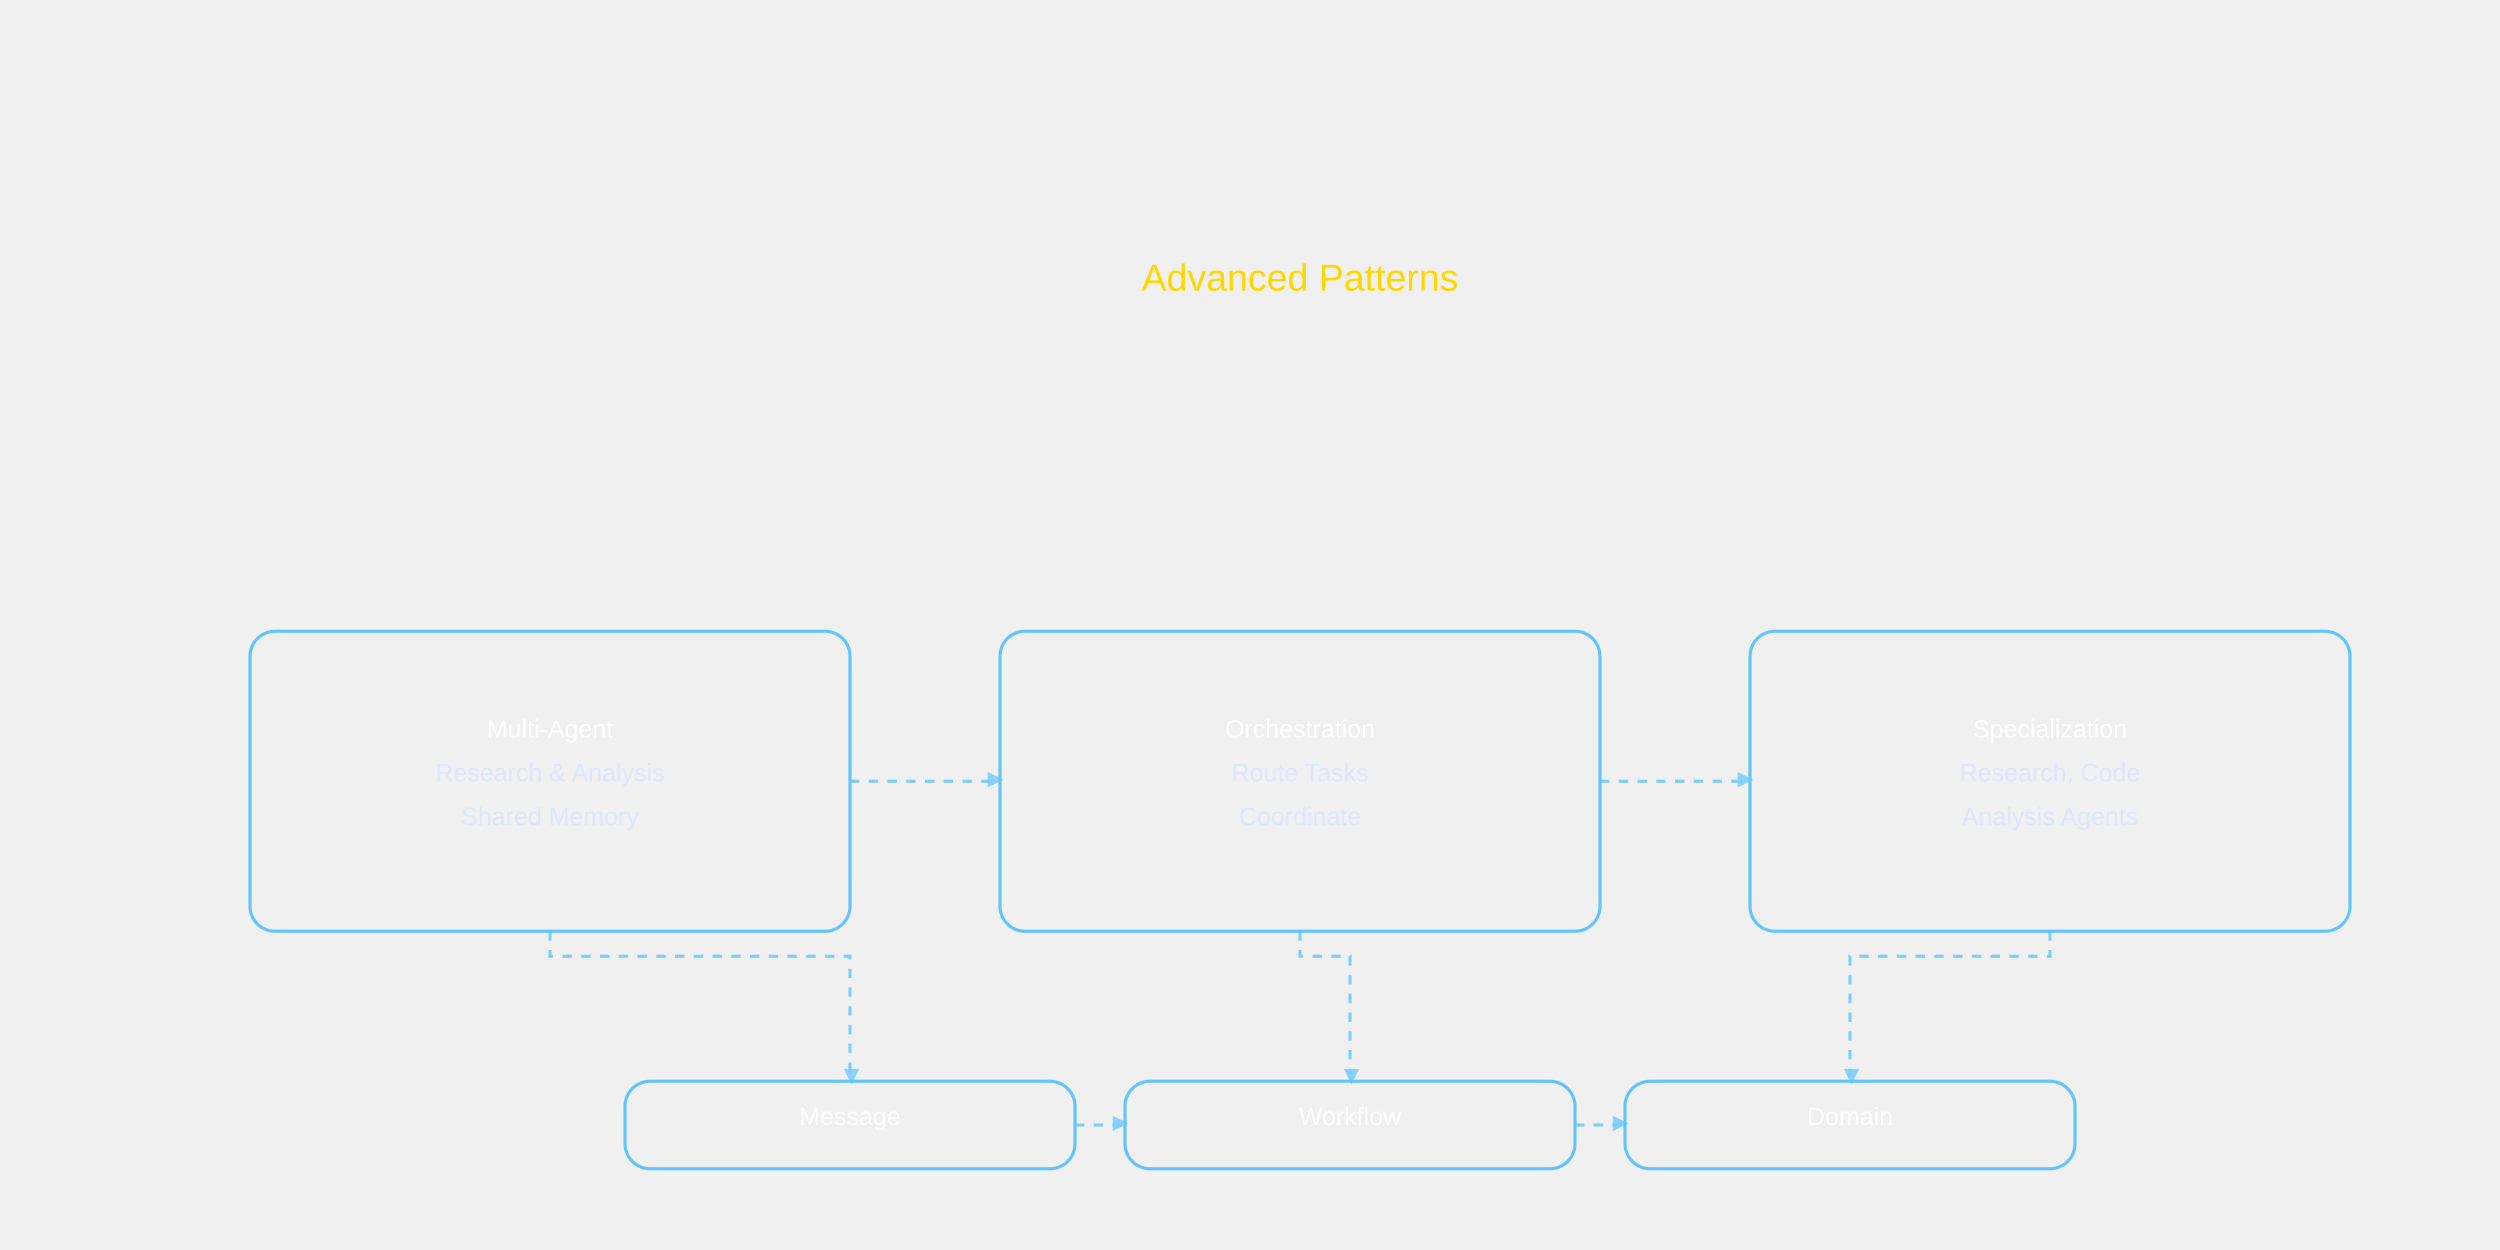
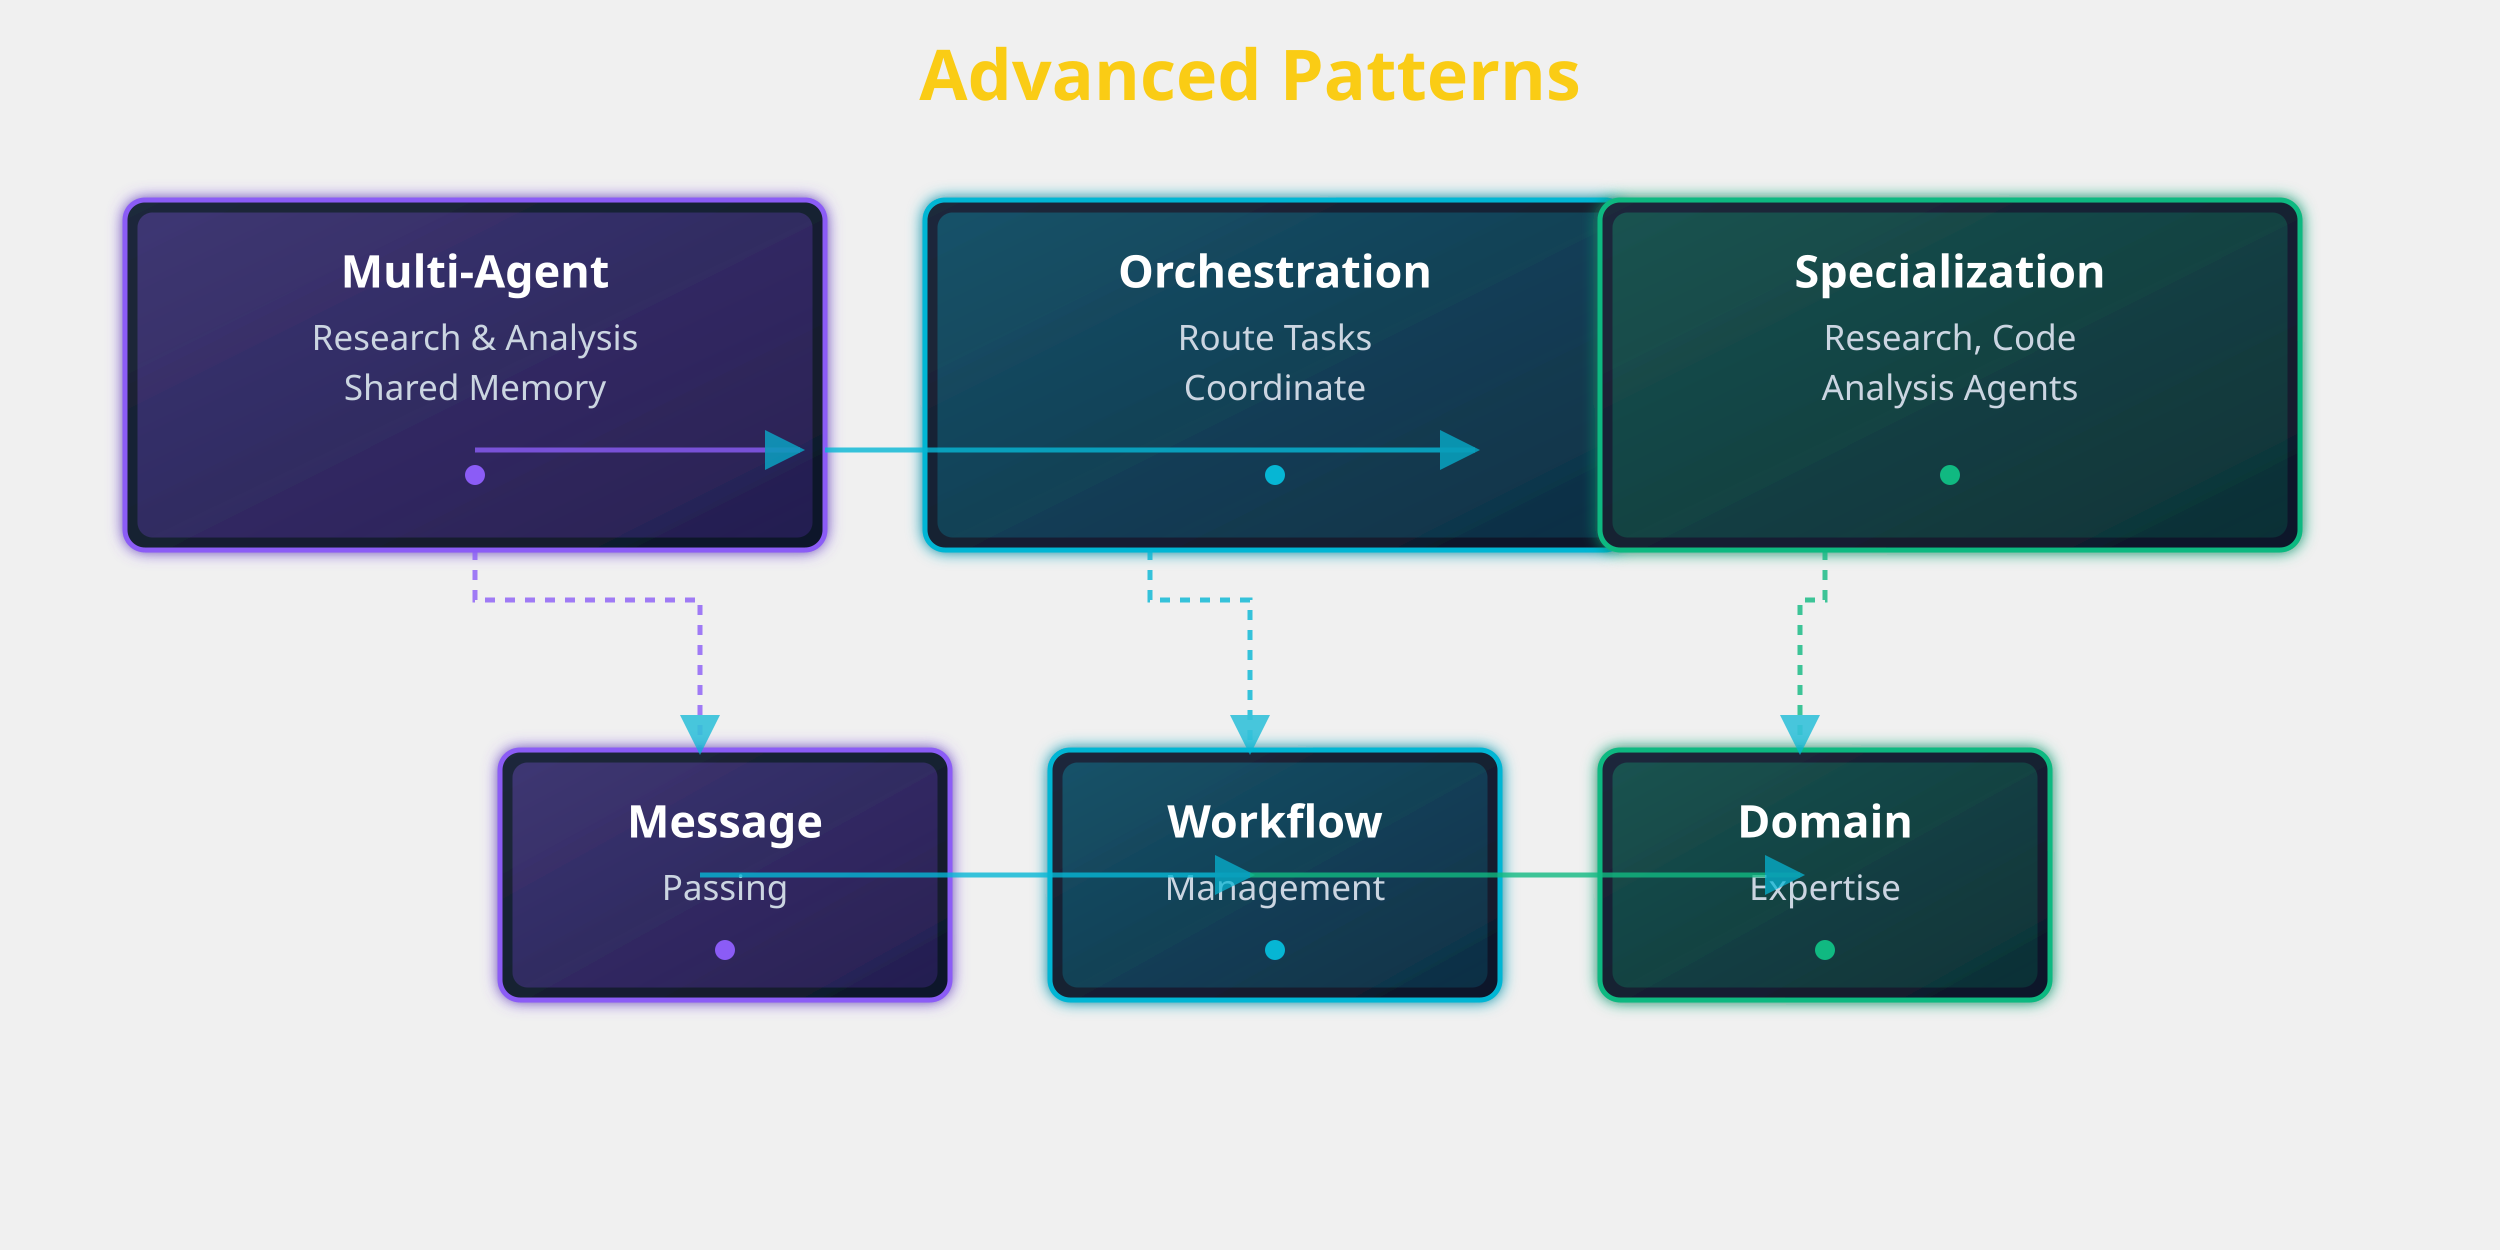
- <svg xmlns="http://www.w3.org/2000/svg" width="400" height="200">
+ <svg xmlns="http://www.w3.org/2000/svg" width="1000" height="500" viewBox="0 0 1000 500">
  <defs>
-     <linearGradient id="bg" x1="0" y1="0" x2="1" y2="1">
-       <stop offset="0" stop-color="#0a1b4e" />
-       <stop offset="1" stop-color="#001635" />
+     <linearGradient id="boxGrad" x1="0%" y1="0%" x2="100%" y2="100%">
+       <stop offset="0%" style="stop-color:#1e293b;stop-opacity:1" />
+       <stop offset="100%" style="stop-color:#0f172a;stop-opacity:1" />
    </linearGradient>
-     <marker id="arrowhead" markerWidth="5" markerHeight="5" refX="4" refY="3" orient="auto">
-       <polygon points="0 0, 5 2.5, 0 5" fill="#5fc4ff" opacity="0.9" />
+     <linearGradient id="cyanGrad" x1="0%" y1="0%" x2="100%" y2="100%">
+       <stop offset="0%" style="stop-color:#06b6d4;stop-opacity:0.3" />
+       <stop offset="100%" style="stop-color:#0891b2;stop-opacity:0.2" />
+     </linearGradient>
+     <linearGradient id="purpleGrad" x1="0%" y1="0%" x2="100%" y2="100%">
+       <stop offset="0%" style="stop-color:#8b5cf6;stop-opacity:0.3" />
+       <stop offset="100%" style="stop-color:#7c3aed;stop-opacity:0.2" />
+     </linearGradient>
+     <linearGradient id="greenGrad" x1="0%" y1="0%" x2="100%" y2="100%">
+       <stop offset="0%" style="stop-color:#10b981;stop-opacity:0.3" />
+       <stop offset="100%" style="stop-color:#059669;stop-opacity:0.2" />
+     </linearGradient>
+     <filter id="glow">
+       <feGaussianBlur stdDeviation="3" result="coloredBlur" />
+       <feMerge>
+         <feMergeNode in="coloredBlur" />
+         <feMergeNode in="SourceGraphic" />
+       </feMerge>
+     </filter>
+     <marker id="arrowhead" markerWidth="8" markerHeight="8" refX="7" refY="4" orient="auto">
+       <polygon points="0 0, 8 4, 0 8" fill="#06b6d4" opacity="0.9" />
    </marker>
  </defs>
-   <text x="208.0" y="46.5" font-family="Arial, sans-serif" font-size="6" font-weight="normal" fill="#ffd700" text-anchor="middle">Advanced Patterns</text>
-   <g>
-     <rect x="40.0" y="101.0" width="96" height="48" rx="4" fill="none" stroke="#5fc4ff" stroke-width="0.5" />
-     <text x="88.0" y="118.0" font-family="Arial, sans-serif" font-size="4" font-weight="normal" fill="#ffffff" text-anchor="middle">Multi-Agent</text>
-     <text x="88.0" y="125.0" font-family="Arial, sans-serif" font-size="4" fill="#dce6ff" text-anchor="middle">Research &amp; Analysis</text>
-     <text x="88.0" y="132.0" font-family="Arial, sans-serif" font-size="4" fill="#dce6ff" text-anchor="middle">Shared Memory</text>
+   <text x="500" y="40" font-family="system-ui, sans-serif" font-size="28" font-weight="bold" fill="#facc15" text-anchor="middle">Advanced Patterns</text>
+   <g transform="translate(50, 80)">
+     <g>
+       <rect x="0" y="0" width="280" height="140" rx="8" fill="url(#boxGrad)" stroke="#8b5cf6" stroke-width="2" filter="url(#glow)" />
+       <rect x="5" y="5" width="270" height="130" rx="6" fill="url(#purpleGrad)" />
+       <text x="140" y="35" font-family="system-ui, sans-serif" font-size="18" font-weight="bold" fill="#ffffff" text-anchor="middle">Multi-Agent</text>
+       <text x="140" y="60" font-family="system-ui, sans-serif" font-size="14" fill="#cbd5e1" text-anchor="middle">Research &amp; Analysis</text>
+       <text x="140" y="80" font-family="system-ui, sans-serif" font-size="14" fill="#cbd5e1" text-anchor="middle">Shared Memory</text>
+       <circle cx="140" cy="110" r="4" fill="#8b5cf6" />
+     </g>
+     <g transform="translate(320, 0)">
+       <rect x="0" y="0" width="280" height="140" rx="8" fill="url(#boxGrad)" stroke="#06b6d4" stroke-width="2" filter="url(#glow)" />
+       <rect x="5" y="5" width="270" height="130" rx="6" fill="url(#cyanGrad)" />
+       <text x="140" y="35" font-family="system-ui, sans-serif" font-size="18" font-weight="bold" fill="#ffffff" text-anchor="middle">Orchestration</text>
+       <text x="140" y="60" font-family="system-ui, sans-serif" font-size="14" fill="#cbd5e1" text-anchor="middle">Route Tasks</text>
+       <text x="140" y="80" font-family="system-ui, sans-serif" font-size="14" fill="#cbd5e1" text-anchor="middle">Coordinate</text>
+       <circle cx="140" cy="110" r="4" fill="#06b6d4" />
+     </g>
+     <g transform="translate(590, 0)">
+       <rect x="0" y="0" width="280" height="140" rx="8" fill="url(#boxGrad)" stroke="#10b981" stroke-width="2" filter="url(#glow)" />
+       <rect x="5" y="5" width="270" height="130" rx="6" fill="url(#greenGrad)" />
+       <text x="140" y="35" font-family="system-ui, sans-serif" font-size="18" font-weight="bold" fill="#ffffff" text-anchor="middle">Specialization</text>
+       <text x="140" y="60" font-family="system-ui, sans-serif" font-size="14" fill="#cbd5e1" text-anchor="middle">Research, Code</text>
+       <text x="140" y="80" font-family="system-ui, sans-serif" font-size="14" fill="#cbd5e1" text-anchor="middle">Analysis Agents</text>
+       <circle cx="140" cy="110" r="4" fill="#10b981" />
+     </g>
  </g>
-   <g>
-     <rect x="160.0" y="101.0" width="96" height="48" rx="4" fill="none" stroke="#5fc4ff" stroke-width="0.5" />
-     <text x="208.0" y="118.0" font-family="Arial, sans-serif" font-size="4" font-weight="normal" fill="#ffffff" text-anchor="middle">Orchestration</text>
-     <text x="208.0" y="125.0" font-family="Arial, sans-serif" font-size="4" fill="#dce6ff" text-anchor="middle">Route Tasks</text>
-     <text x="208.0" y="132.0" font-family="Arial, sans-serif" font-size="4" fill="#dce6ff" text-anchor="middle">Coordinate</text>
+   <g transform="translate(200, 300)">
+     <g>
+       <rect x="0" y="0" width="180" height="100" rx="8" fill="url(#boxGrad)" stroke="#8b5cf6" stroke-width="2" filter="url(#glow)" />
+       <rect x="5" y="5" width="170" height="90" rx="6" fill="url(#purpleGrad)" />
+       <text x="90" y="35" font-family="system-ui, sans-serif" font-size="18" font-weight="bold" fill="#ffffff" text-anchor="middle">Message</text>
+       <text x="90" y="60" font-family="system-ui, sans-serif" font-size="14" fill="#cbd5e1" text-anchor="middle">Passing</text>
+       <circle cx="90" cy="80" r="4" fill="#8b5cf6" />
+     </g>
+     <g transform="translate(220, 0)">
+       <rect x="0" y="0" width="180" height="100" rx="8" fill="url(#boxGrad)" stroke="#06b6d4" stroke-width="2" filter="url(#glow)" />
+       <rect x="5" y="5" width="170" height="90" rx="6" fill="url(#cyanGrad)" />
+       <text x="90" y="35" font-family="system-ui, sans-serif" font-size="18" font-weight="bold" fill="#ffffff" text-anchor="middle">Workflow</text>
+       <text x="90" y="60" font-family="system-ui, sans-serif" font-size="14" fill="#cbd5e1" text-anchor="middle">Management</text>
+       <circle cx="90" cy="80" r="4" fill="#06b6d4" />
+     </g>
+     <g transform="translate(440, 0)">
+       <rect x="0" y="0" width="180" height="100" rx="8" fill="url(#boxGrad)" stroke="#10b981" stroke-width="2" filter="url(#glow)" />
+       <rect x="5" y="5" width="170" height="90" rx="6" fill="url(#greenGrad)" />
+       <text x="90" y="35" font-family="system-ui, sans-serif" font-size="18" font-weight="bold" fill="#ffffff" text-anchor="middle">Domain</text>
+       <text x="90" y="60" font-family="system-ui, sans-serif" font-size="14" fill="#cbd5e1" text-anchor="middle">Expertise</text>
+       <circle cx="90" cy="80" r="4" fill="#10b981" />
+     </g>
  </g>
-   <g>
-     <rect x="280.0" y="101.0" width="96" height="48" rx="4" fill="none" stroke="#5fc4ff" stroke-width="0.5" />
-     <text x="328.0" y="118.0" font-family="Arial, sans-serif" font-size="4" font-weight="normal" fill="#ffffff" text-anchor="middle">Specialization</text>
-     <text x="328.0" y="125.0" font-family="Arial, sans-serif" font-size="4" fill="#dce6ff" text-anchor="middle">Research, Code</text>
-     <text x="328.0" y="132.0" font-family="Arial, sans-serif" font-size="4" fill="#dce6ff" text-anchor="middle">Analysis Agents</text>
-   </g>
-   <g>
-     <rect x="100.0" y="173.0" width="72" height="14" rx="4" fill="none" stroke="#5fc4ff" stroke-width="0.5" />
-     <text x="136.0" y="180.0" font-family="Arial, sans-serif" font-size="4" font-weight="normal" fill="#ffffff" text-anchor="middle">Message</text>
-   </g>
-   <g>
-     <rect x="180.0" y="173.0" width="72" height="14" rx="4" fill="none" stroke="#5fc4ff" stroke-width="0.5" />
-     <text x="216.0" y="180.0" font-family="Arial, sans-serif" font-size="4" font-weight="normal" fill="#ffffff" text-anchor="middle">Workflow</text>
-   </g>
-   <g>
-     <rect x="260.0" y="173.0" width="72" height="14" rx="4" fill="none" stroke="#5fc4ff" stroke-width="0.5" />
-     <text x="296.0" y="180.0" font-family="Arial, sans-serif" font-size="4" font-weight="normal" fill="#ffffff" text-anchor="middle">Domain</text>
-   </g>
-   <path d="M 328.0 149.0 L 328.0 153.0 L 296.0 153.0 L 296.0 173.0" stroke="#5fc4ff" stroke-width="0.5" stroke-dasharray="1.5,1.5" fill="none" marker-end="url(#arrowhead)" opacity="0.8" />
-   <path d="M 208.0 149.0 L 208.0 153.0 L 216.0 153.0 L 216.0 173.0" stroke="#5fc4ff" stroke-width="0.5" stroke-dasharray="1.5,1.5" fill="none" marker-end="url(#arrowhead)" opacity="0.8" />
-   <path d="M 88.0 149.0 L 88.0 153.0 L 136.0 153.0 L 136.0 173.0" stroke="#5fc4ff" stroke-width="0.5" stroke-dasharray="1.5,1.5" fill="none" marker-end="url(#arrowhead)" opacity="0.8" />
-   <path d="M 252.0 180.0 L 260.0 180.0" stroke="#5fc4ff" stroke-width="0.5" stroke-dasharray="1.5,1.5" fill="none" marker-end="url(#arrowhead)" opacity="0.8" />
-   <path d="M 172.0 180.0 L 180.0 180.0" stroke="#5fc4ff" stroke-width="0.5" stroke-dasharray="1.5,1.5" fill="none" marker-end="url(#arrowhead)" opacity="0.8" />
-   <path d="M 256.0 125.0 L 280.0 125.0" stroke="#5fc4ff" stroke-width="0.5" stroke-dasharray="1.5,1.5" fill="none" marker-end="url(#arrowhead)" opacity="0.8" />
-   <path d="M 136.0 125.0 L 160.0 125.0" stroke="#5fc4ff" stroke-width="0.5" stroke-dasharray="1.5,1.5" fill="none" marker-end="url(#arrowhead)" opacity="0.8" />
+   <path d="M 190 220 L 190 240 L 280 240 L 280 300" fill="none" stroke="#8b5cf6" stroke-width="2" stroke-dasharray="4,4" marker-end="url(#arrowhead)" opacity="0.8" />
+   <path d="M 460 220 L 460 240 L 500 240 L 500 300" fill="none" stroke="#06b6d4" stroke-width="2" stroke-dasharray="4,4" marker-end="url(#arrowhead)" opacity="0.8" />
+   <path d="M 730 220 L 730 240 L 720 240 L 720 300" fill="none" stroke="#10b981" stroke-width="2" stroke-dasharray="4,4" marker-end="url(#arrowhead)" opacity="0.8" />
+   <path d="M 280 350 L 500 350" fill="none" stroke="#06b6d4" stroke-width="2" marker-end="url(#arrowhead)" opacity="0.8" />
+   <path d="M 500 350 L 720 350" fill="none" stroke="#10b981" stroke-width="2" marker-end="url(#arrowhead)" opacity="0.8" />
+   <path d="M 330 180 L 590 180" fill="none" stroke="#06b6d4" stroke-width="2" marker-end="url(#arrowhead)" opacity="0.8" />
+   <path d="M 190 180 L 320 180" fill="none" stroke="#8b5cf6" stroke-width="2" marker-end="url(#arrowhead)" opacity="0.8" />
</svg>
